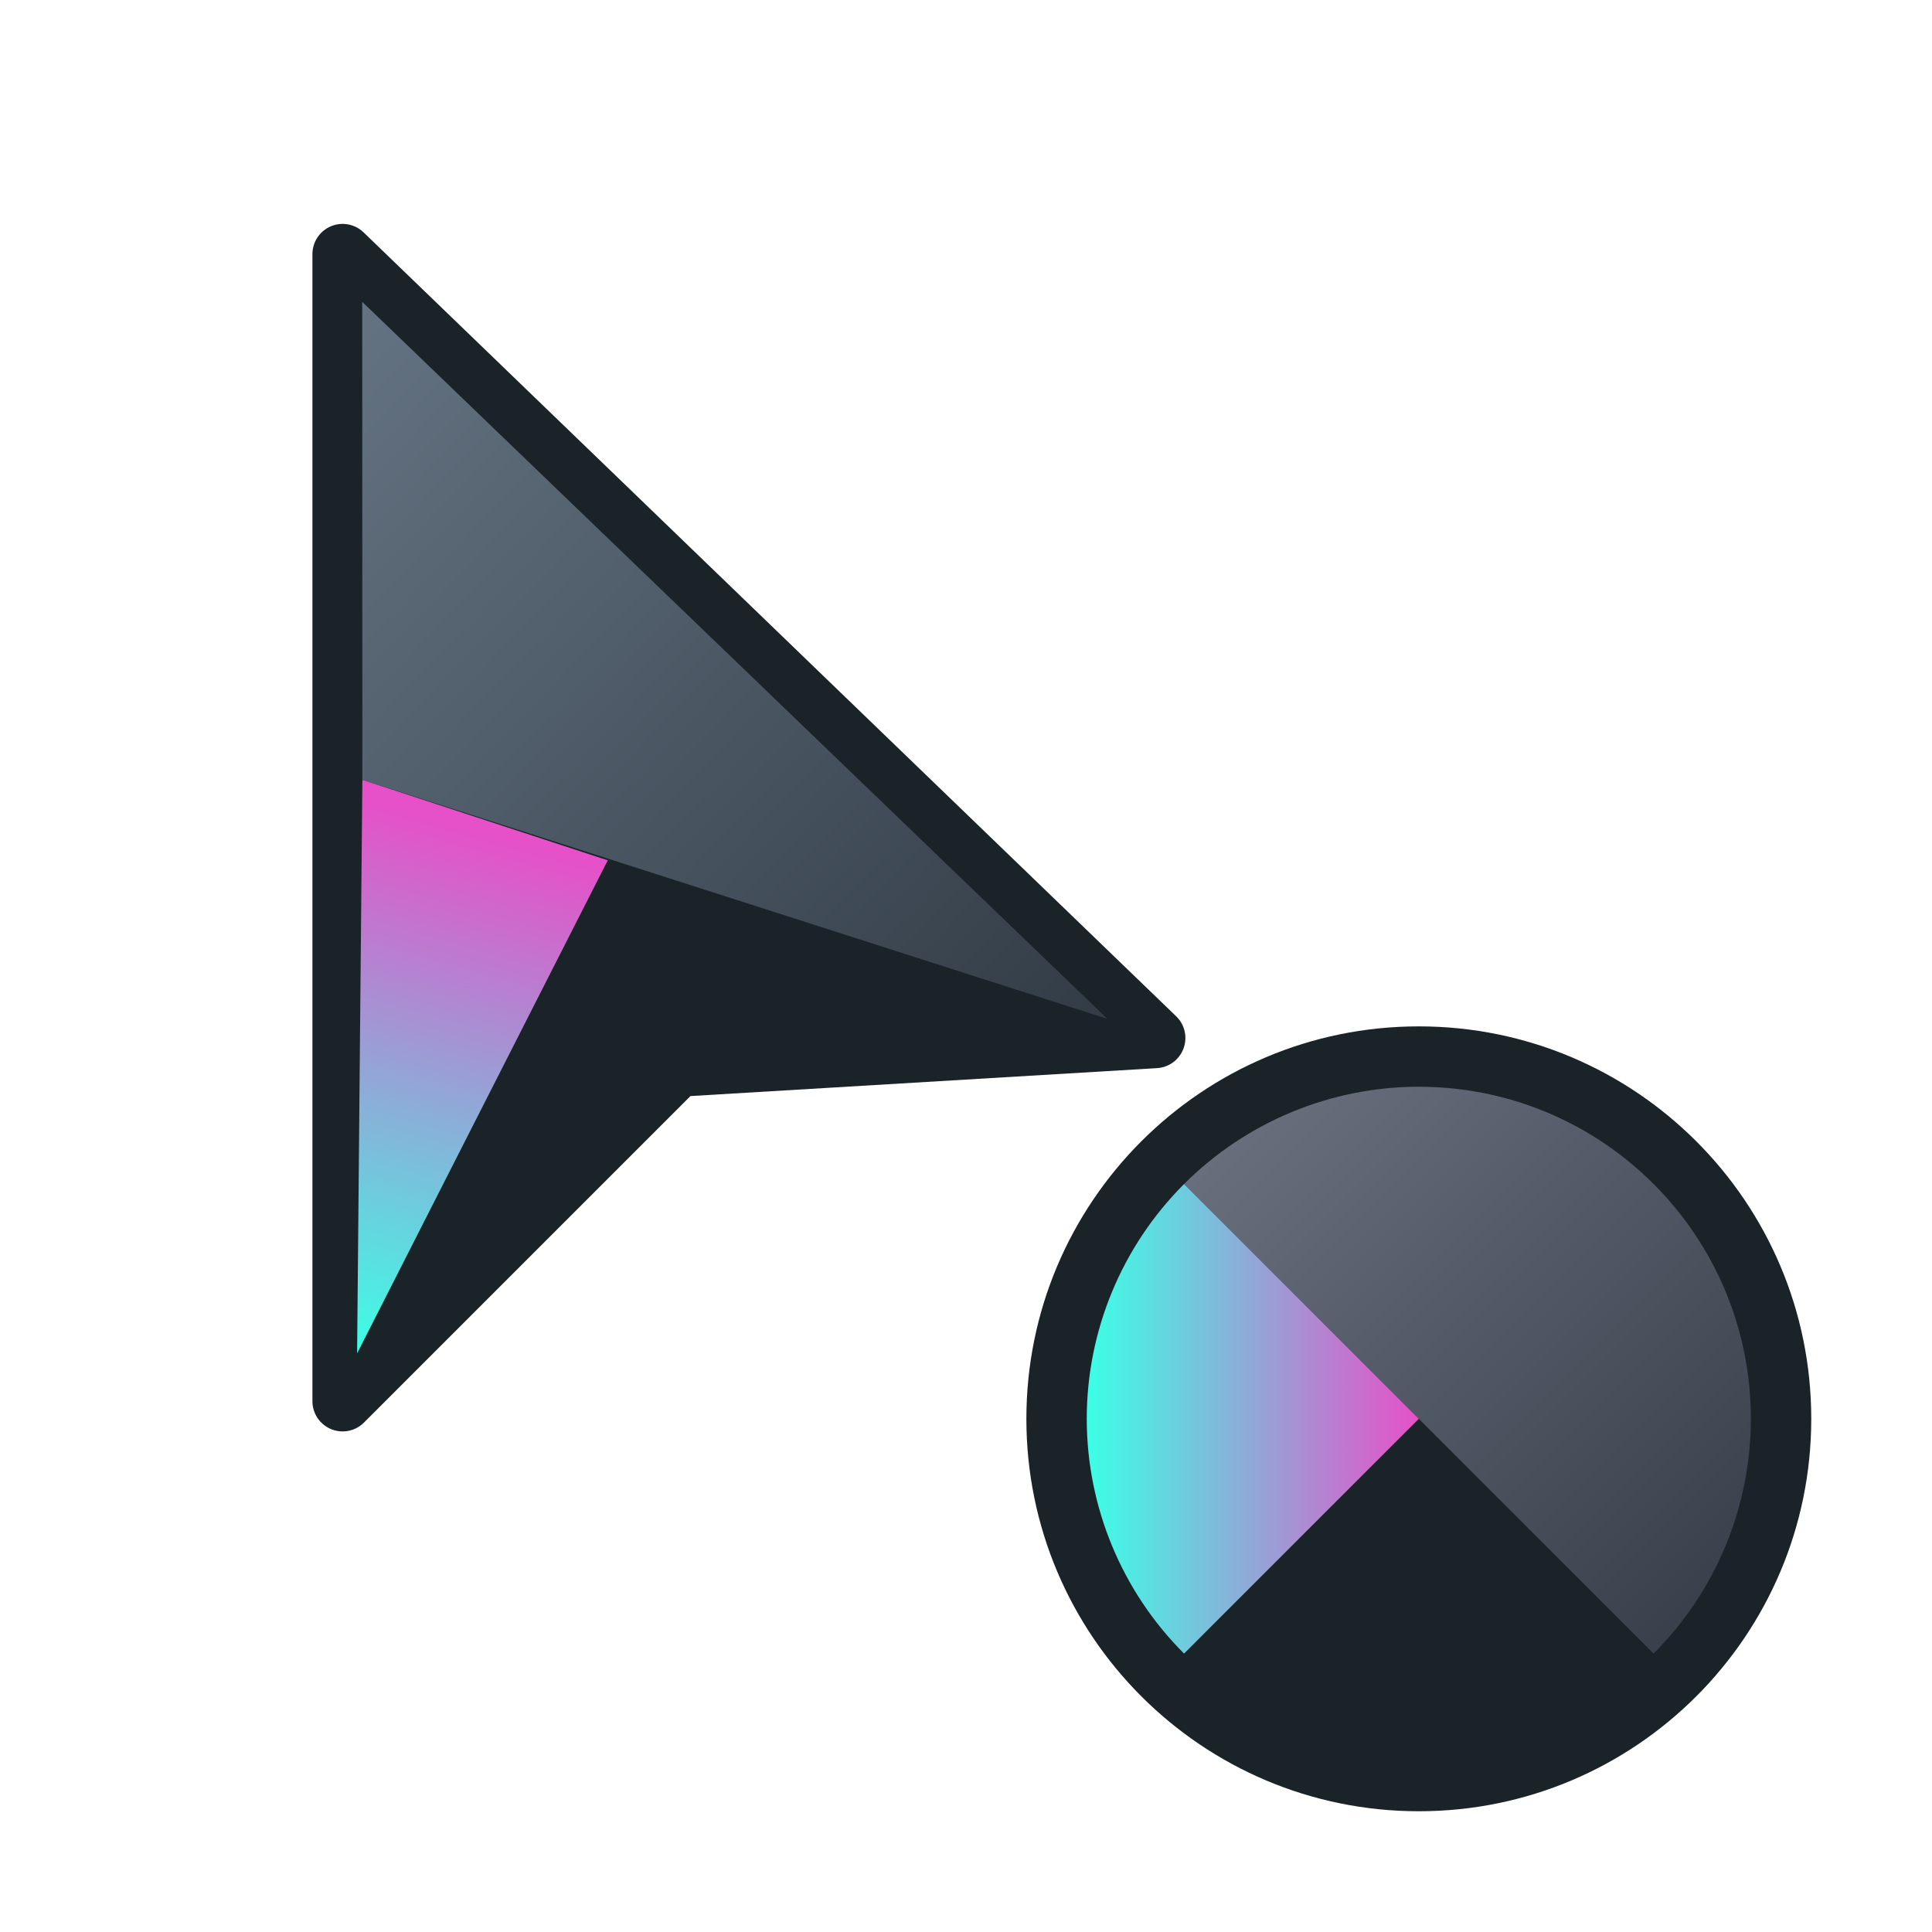
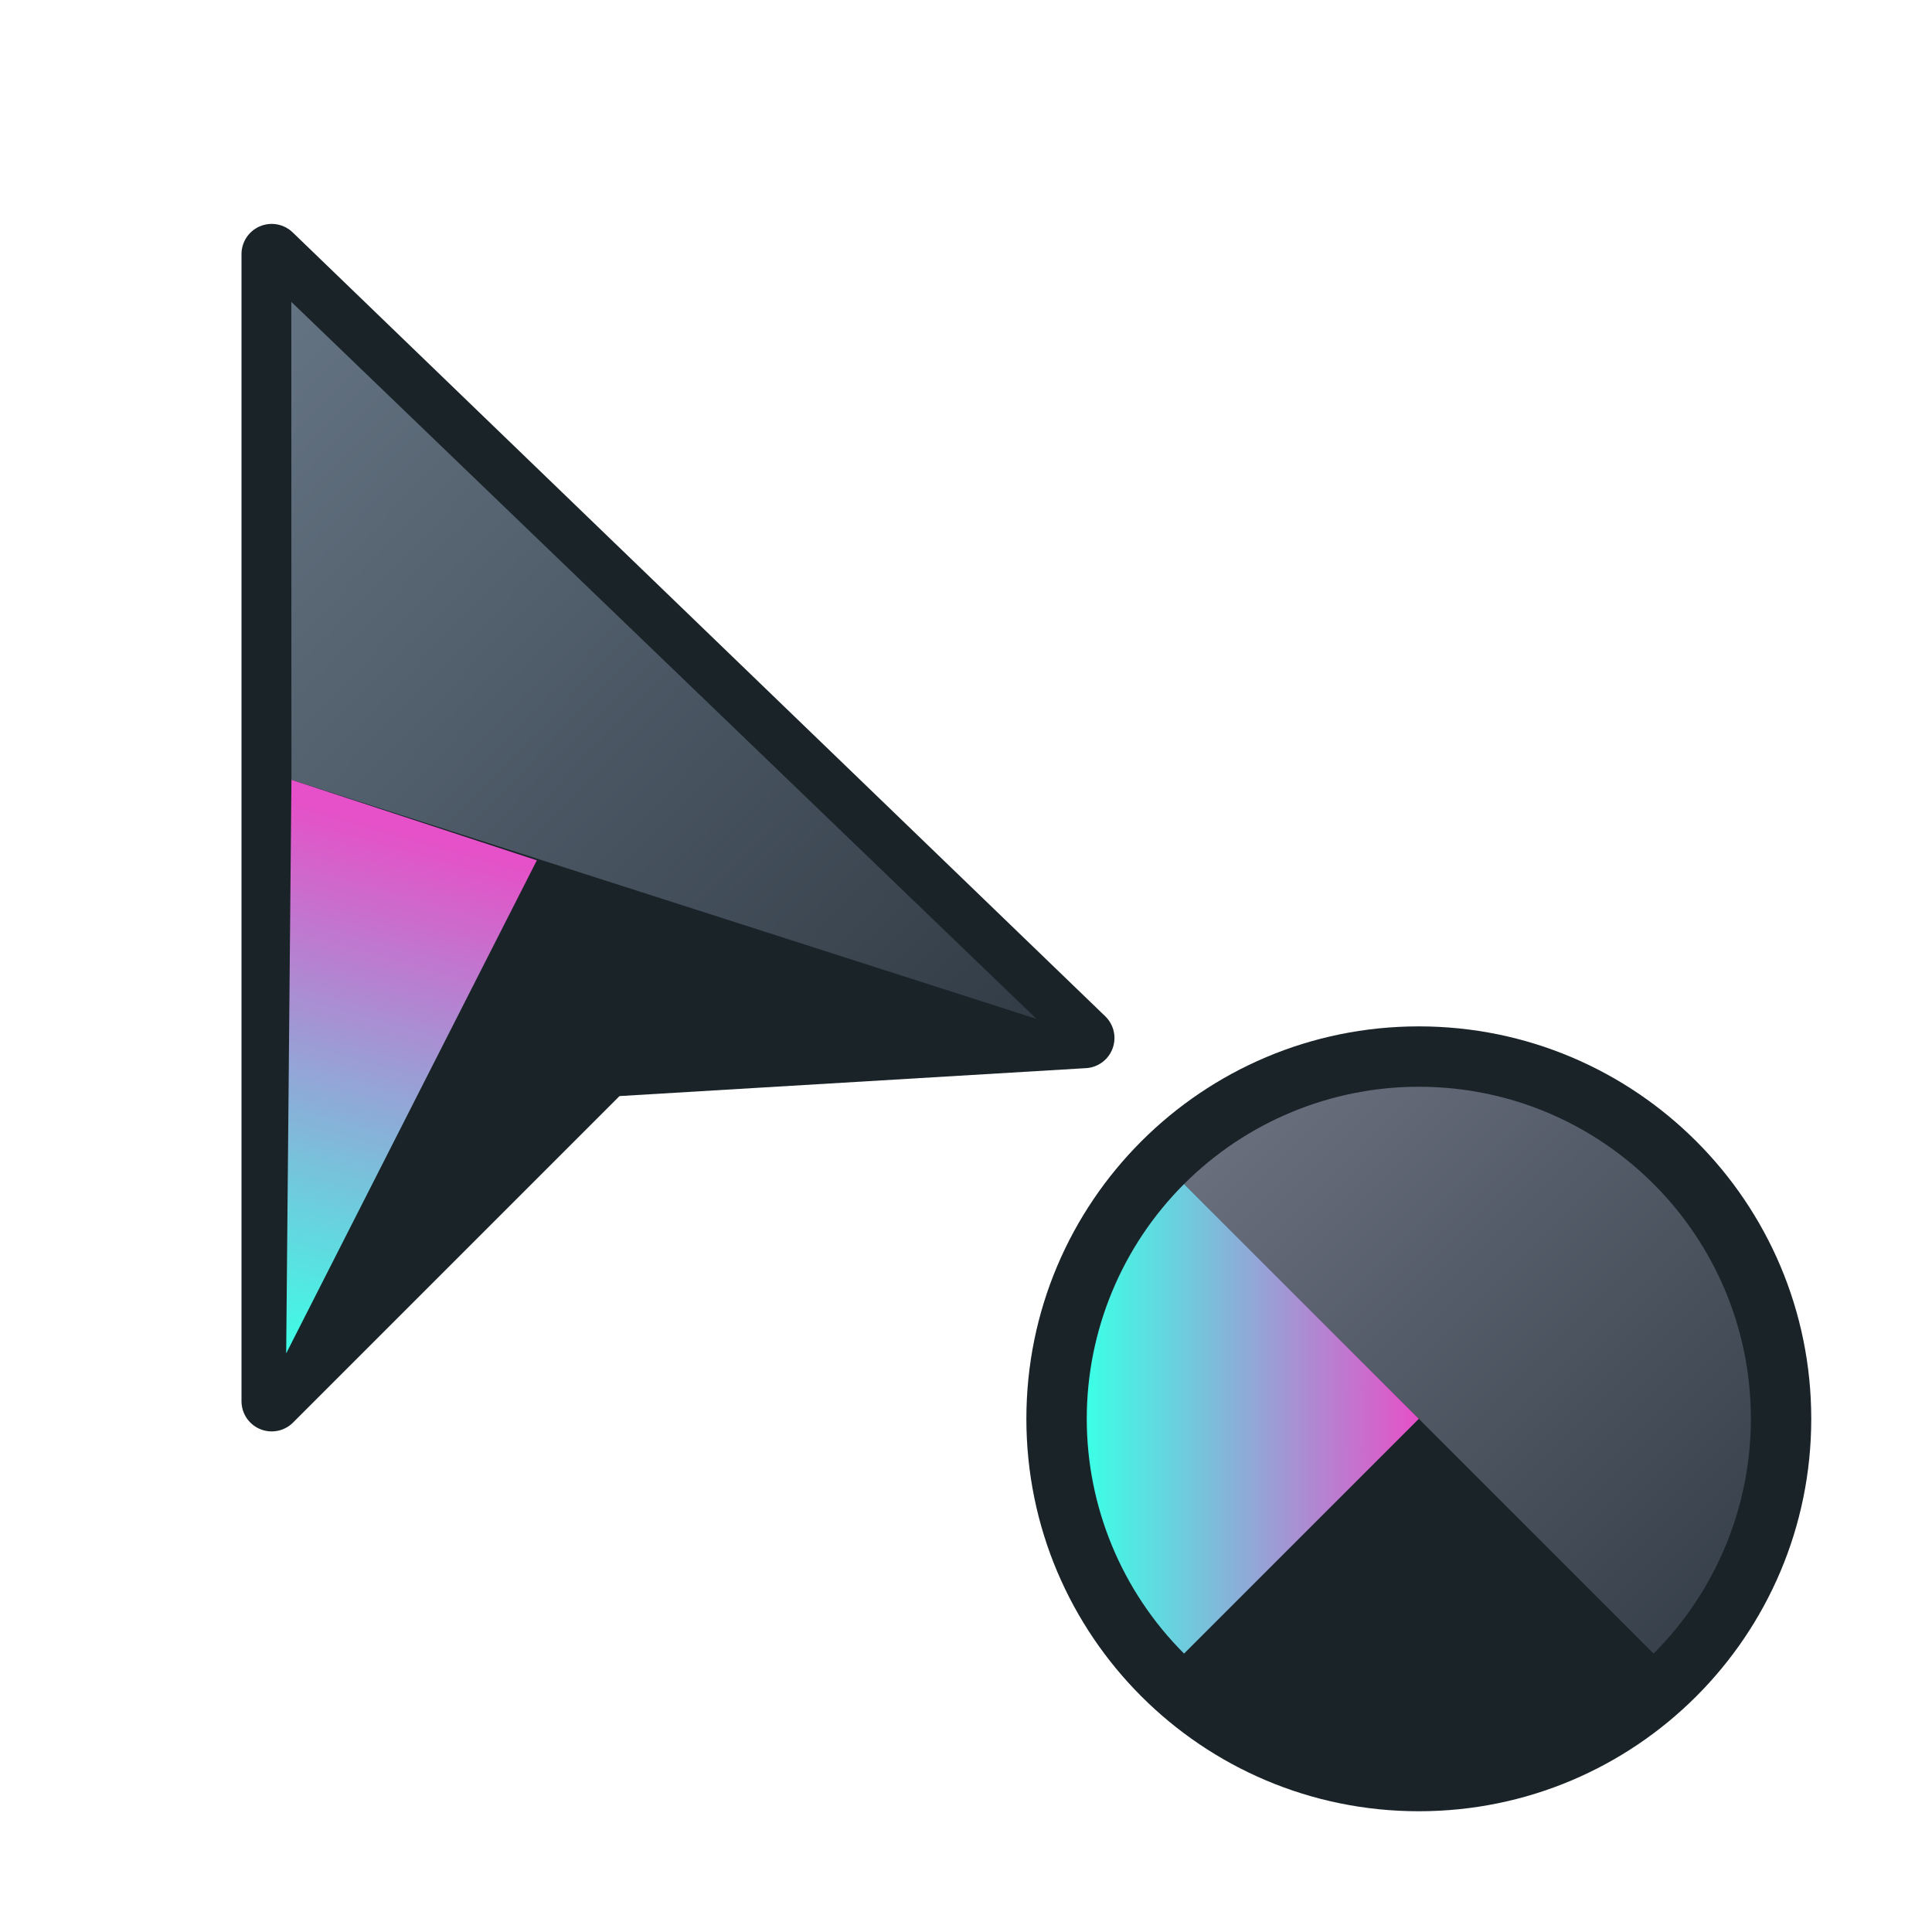
<svg xmlns="http://www.w3.org/2000/svg" xmlns:xlink="http://www.w3.org/1999/xlink" width="32" height="32" version="1.1" viewBox="0 0 32 32" id="svg70">
  <defs id="defs38">
    <linearGradient id="g" x1="17.871" x2="17.871" y1="7.668" y2="17.893" gradientTransform="matrix(0.60764,0,0,0.58122,11.1,1033.5)" gradientUnits="userSpaceOnUse">
      <stop stop-color="#FBB114" offset="0" id="stop2" />
      <stop stop-color="#FF9508" offset="1" id="stop4" />
    </linearGradient>
    <linearGradient id="f" x1="23.954" x2="23.954" y1="8.61" y2="19.256" gradientTransform="matrix(0.5582,0,0,0.6327,11.1,1033.5)" gradientUnits="userSpaceOnUse">
      <stop stop-color="#FF645D" offset="0" id="stop7" />
      <stop stop-color="#FF4332" offset="1" id="stop9" />
    </linearGradient>
    <linearGradient id="e" x1="20.127" x2="20.127" y1="19.205" y2="29.033" gradientTransform="matrix(0.65219,0,0,0.54152,11.1,1033.5)" gradientUnits="userSpaceOnUse">
      <stop stop-color="#CA70E1" offset="0" id="stop12" />
      <stop stop-color="#B452CB" offset="1" id="stop14" />
    </linearGradient>
    <linearGradient id="d" x1="16.36" x2="16.36" y1="17.893" y2="28.118" gradientTransform="matrix(0.60764,0,0,0.58122,11.1,1033.5)" gradientUnits="userSpaceOnUse">
      <stop stop-color="#14ADF6" offset="0" id="stop17" />
      <stop stop-color="#1191F4" offset="1" id="stop19" />
    </linearGradient>
    <linearGradient id="c" x1="13.308" x2="13.308" y1="13.619" y2="24.265" gradientTransform="matrix(0.5582,0,0,0.6327,11.1,1033.5)" gradientUnits="userSpaceOnUse">
      <stop stop-color="#52CF30" offset="0" id="stop22" />
      <stop stop-color="#3BBD1C" offset="1" id="stop24" />
    </linearGradient>
    <linearGradient id="a" x1="11.766" x2="11.766" y1="9.377" y2="19.205" gradientTransform="matrix(0.65219,0,0,0.54152,11.1,1033.5)" gradientUnits="userSpaceOnUse">
      <stop stop-color="#FFD305" offset="0" id="stop27" />
      <stop stop-color="#FDCF01" offset="1" id="stop29" />
    </linearGradient>
    <filter id="b" x="-.162" y="-.095" width="1.324" height="1.191" color-interpolation-filters="sRGB">
      <feGaussianBlur stdDeviation="0.628" id="feGaussianBlur32" />
    </filter>
    <filter id="h" x="-.12" y="-.12" width="1.24" height="1.24" color-interpolation-filters="sRGB">
      <feGaussianBlur stdDeviation="0.65" id="feGaussianBlur35" />
    </filter>
    <linearGradient xlink:href="#linearGradient910" id="linearGradient904" x1="8" y1="5" x2="27" y2="24" gradientUnits="userSpaceOnUse" gradientTransform="translate(28,4)" />
    <linearGradient id="linearGradient910">
      <stop style="stop-color:#6e7382;stop-opacity:1" offset="0" id="stop906" />
      <stop style="stop-color:#323c46;stop-opacity:1" offset="1" id="stop908" />
    </linearGradient>
    <linearGradient xlink:href="#linearGradient939" id="linearGradient941" x1="-66" y1="1036.362" x2="-55" y2="1036.362" gradientUnits="userSpaceOnUse" gradientTransform="translate(99,-1016.362)" />
    <linearGradient id="linearGradient939">
      <stop style="stop-color:#3cffe6;stop-opacity:1" offset="0" id="stop935" />
      <stop style="stop-color:#e650c8;stop-opacity:1" offset="1" id="stop937" />
    </linearGradient>
    <linearGradient xlink:href="#linearGradient858" id="linearGradient860" x1="25.72" y1="6.186" x2="38.062" y2="18.062" gradientUnits="userSpaceOnUse" />
    <linearGradient id="linearGradient858">
      <stop style="stop-color:#647382;stop-opacity:1" offset="0" id="stop854" />
      <stop style="stop-color:#323c46;stop-opacity:1" offset="1" id="stop856" />
    </linearGradient>
    <linearGradient xlink:href="#linearGradient939" id="linearGradient852" x1="25.635" y1="23.604" x2="28.062" y2="15.062" gradientUnits="userSpaceOnUse" />
  </defs>
  <g id="g1016" transform="translate(0.4999847,0.4999905)">
    <circle style="opacity:1;fill:#192328;fill-opacity:1;stroke:none;stroke-width:0.591;stroke-linecap:round;stroke-linejoin:round;paint-order:stroke fill markers" id="path943" cx="23" cy="23" r="6.5" />
    <g id="g990" transform="matrix(0.5,0,0,0.5,1,13)" style="opacity:1">
      <circle style="fill:#192328;fill-opacity:1;stroke:none;stroke-linecap:round;stroke-linejoin:round;paint-order:stroke fill markers" id="path889" cx="44" cy="20" r="11" />
      <path id="path895" style="fill:url(#linearGradient904);fill-opacity:1;stroke:none;stroke-linecap:round;stroke-linejoin:round;paint-order:stroke fill markers" d="M 36.223,12.223 51.777,27.777 A 11,11 0 0 0 55,20 11,11 0 0 0 44,9 11,11 0 0 0 36.223,12.223 Z" />
      <path id="path922" style="fill:url(#linearGradient941);fill-opacity:1;stroke:none;stroke-linecap:round;stroke-linejoin:round;paint-order:stroke fill markers" d="M 44,20 36.223,12.223 A 11,11 0 0 0 33,20 a 11,11 0 0 0 3.223,7.777 z" />
    </g>
  </g>
-   <g id="g901" transform="translate(-19.72027,-1.186422)" style="opacity:1">
+   <g id="g901" transform="translate(-20.89502,-1.186422)" style="opacity:1">
    <path style="fill:#192328;fill-opacity:1;stroke:#192328;stroke-width:1;stroke-linecap:butt;stroke-linejoin:round;stroke-miterlimit:4;stroke-dasharray:none;stroke-opacity:1" d="M 25.395,5.395 V 24.395 l 5.542,-5.542 7.917,-0.474 z" id="path884" />
    <path style="fill:url(#linearGradient860);fill-opacity:1;stroke:none;stroke-width:0.792px;stroke-linecap:butt;stroke-linejoin:miter;stroke-opacity:1" d="M 25.72,6.186 38.062,18.062 25.722,14.103 Z" id="path886" />
    <path style="fill:url(#linearGradient852);fill-opacity:1;stroke:none;stroke-width:0.792px;stroke-linecap:butt;stroke-linejoin:miter;stroke-opacity:1" d="m 25.722,14.103 -0.087,9.5 4.152,-8.167 z" id="path888" />
  </g>
</svg>
